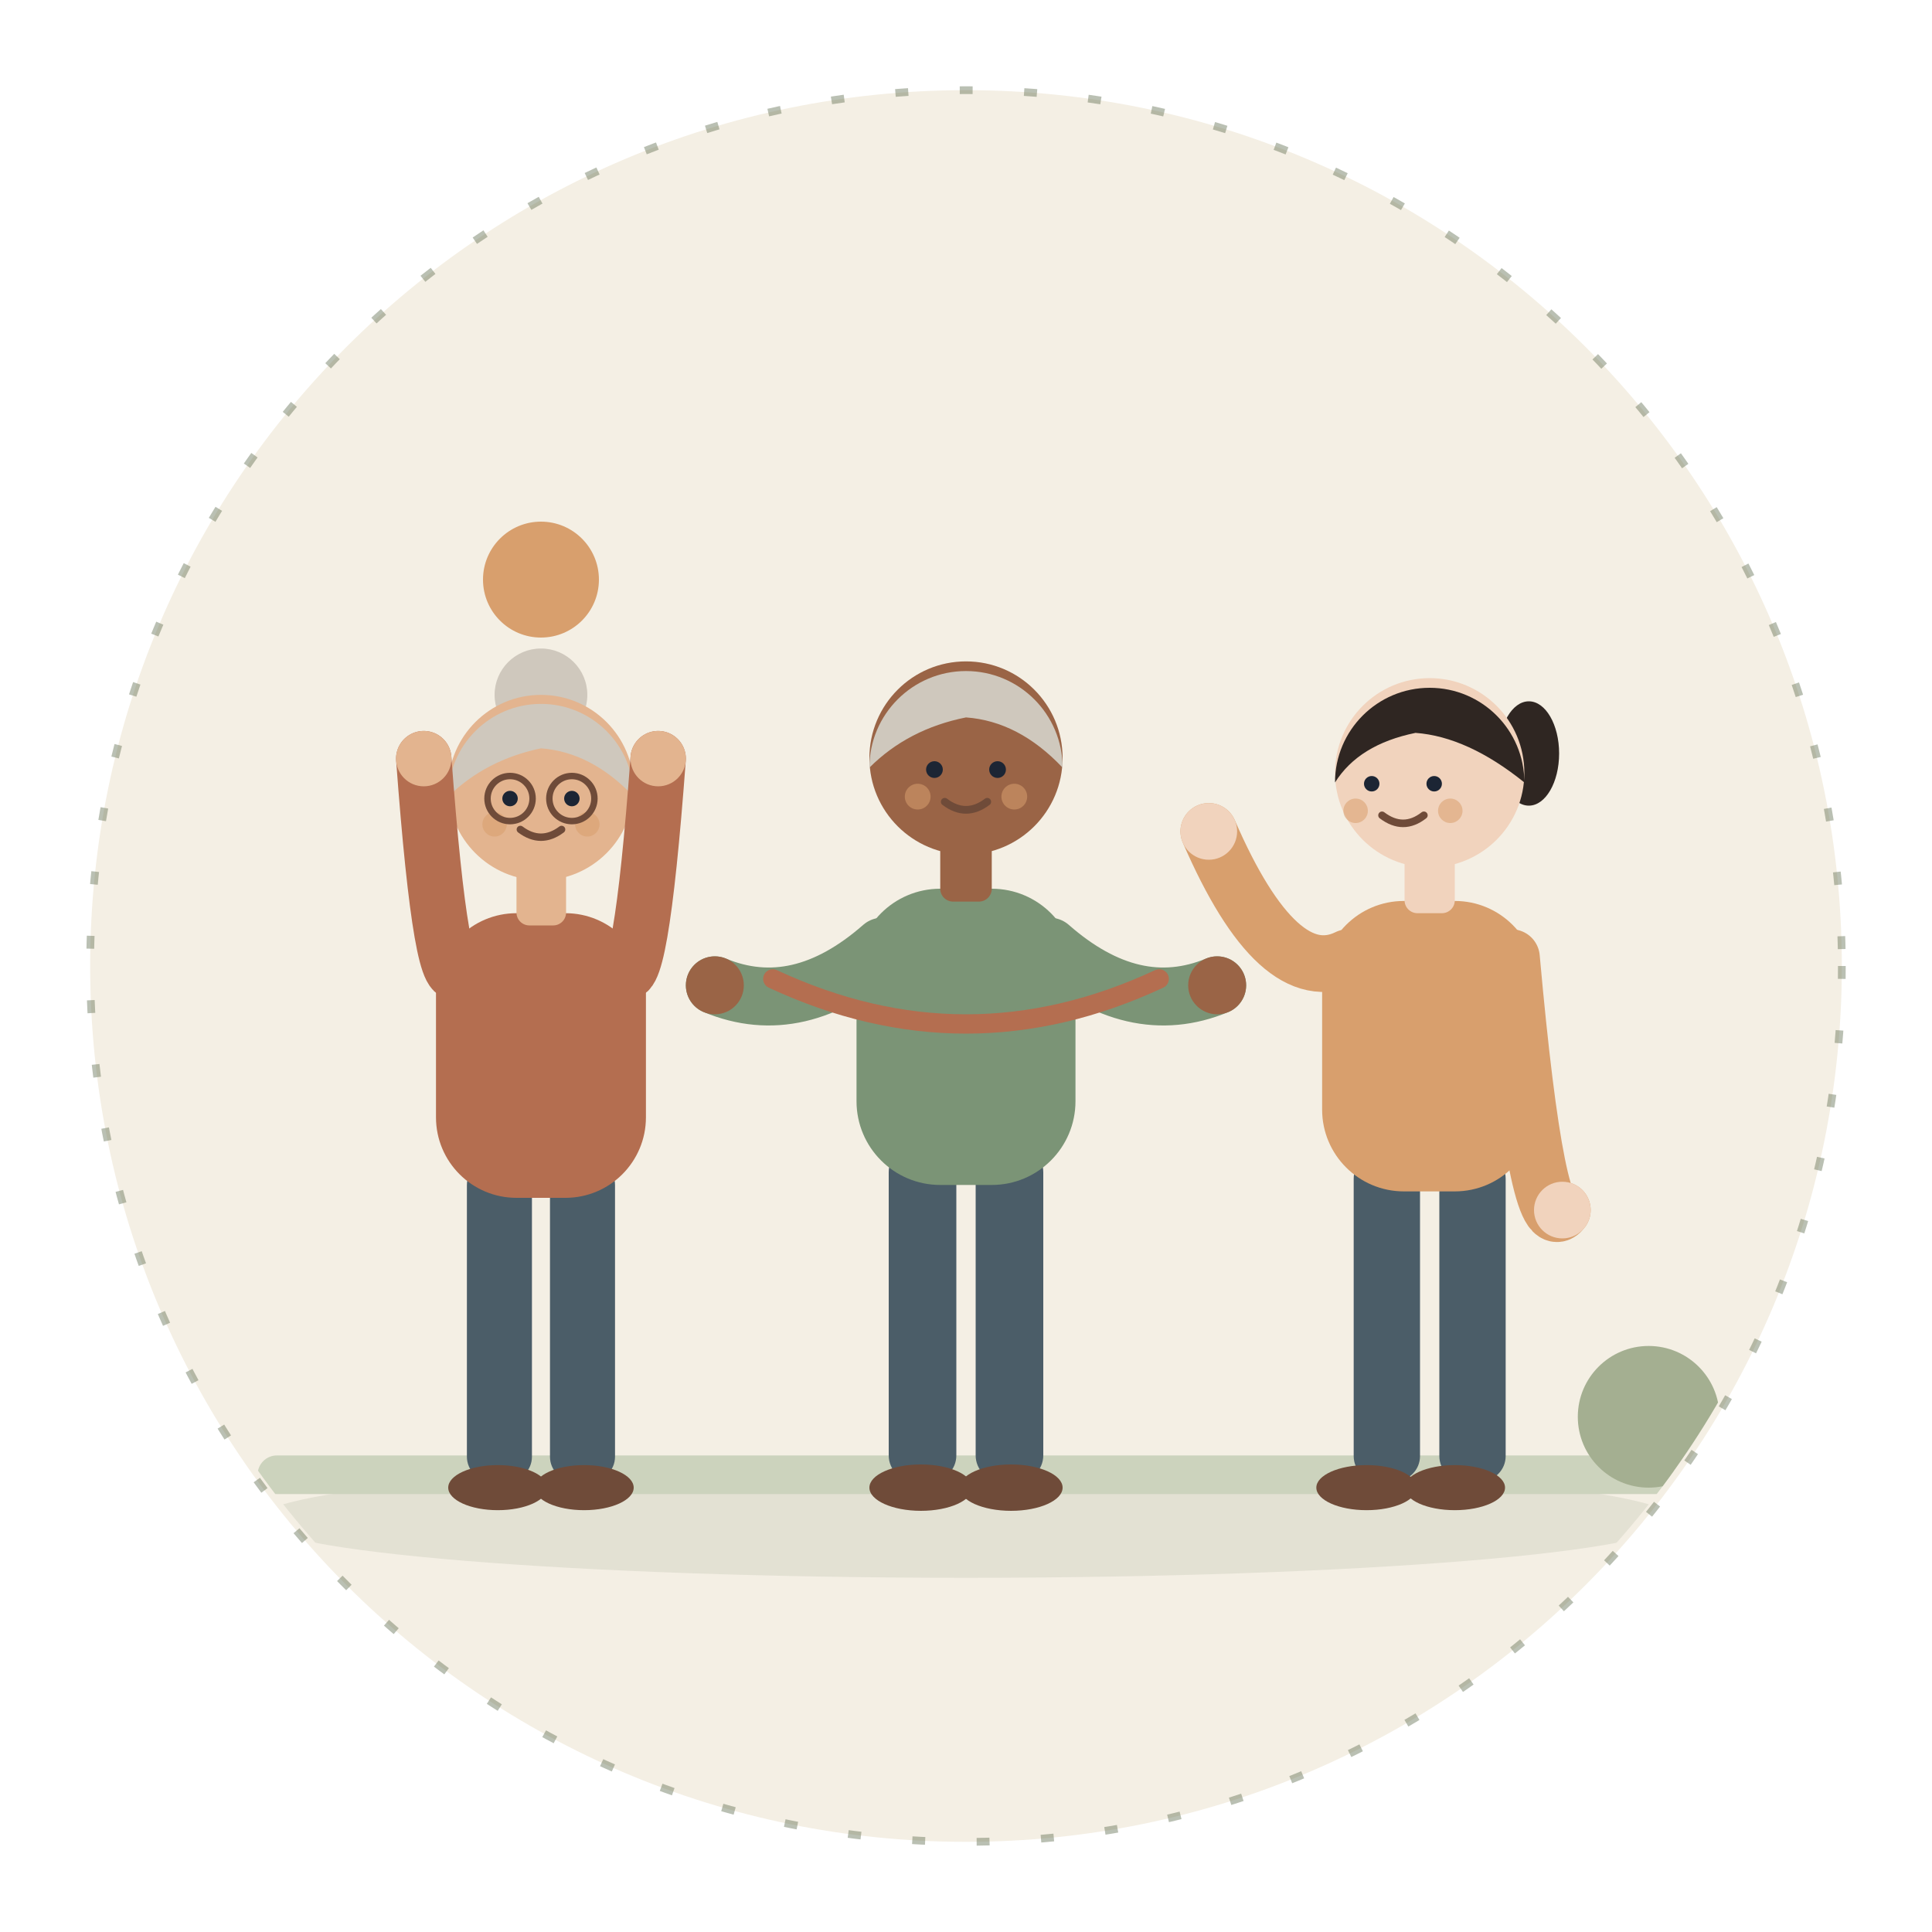
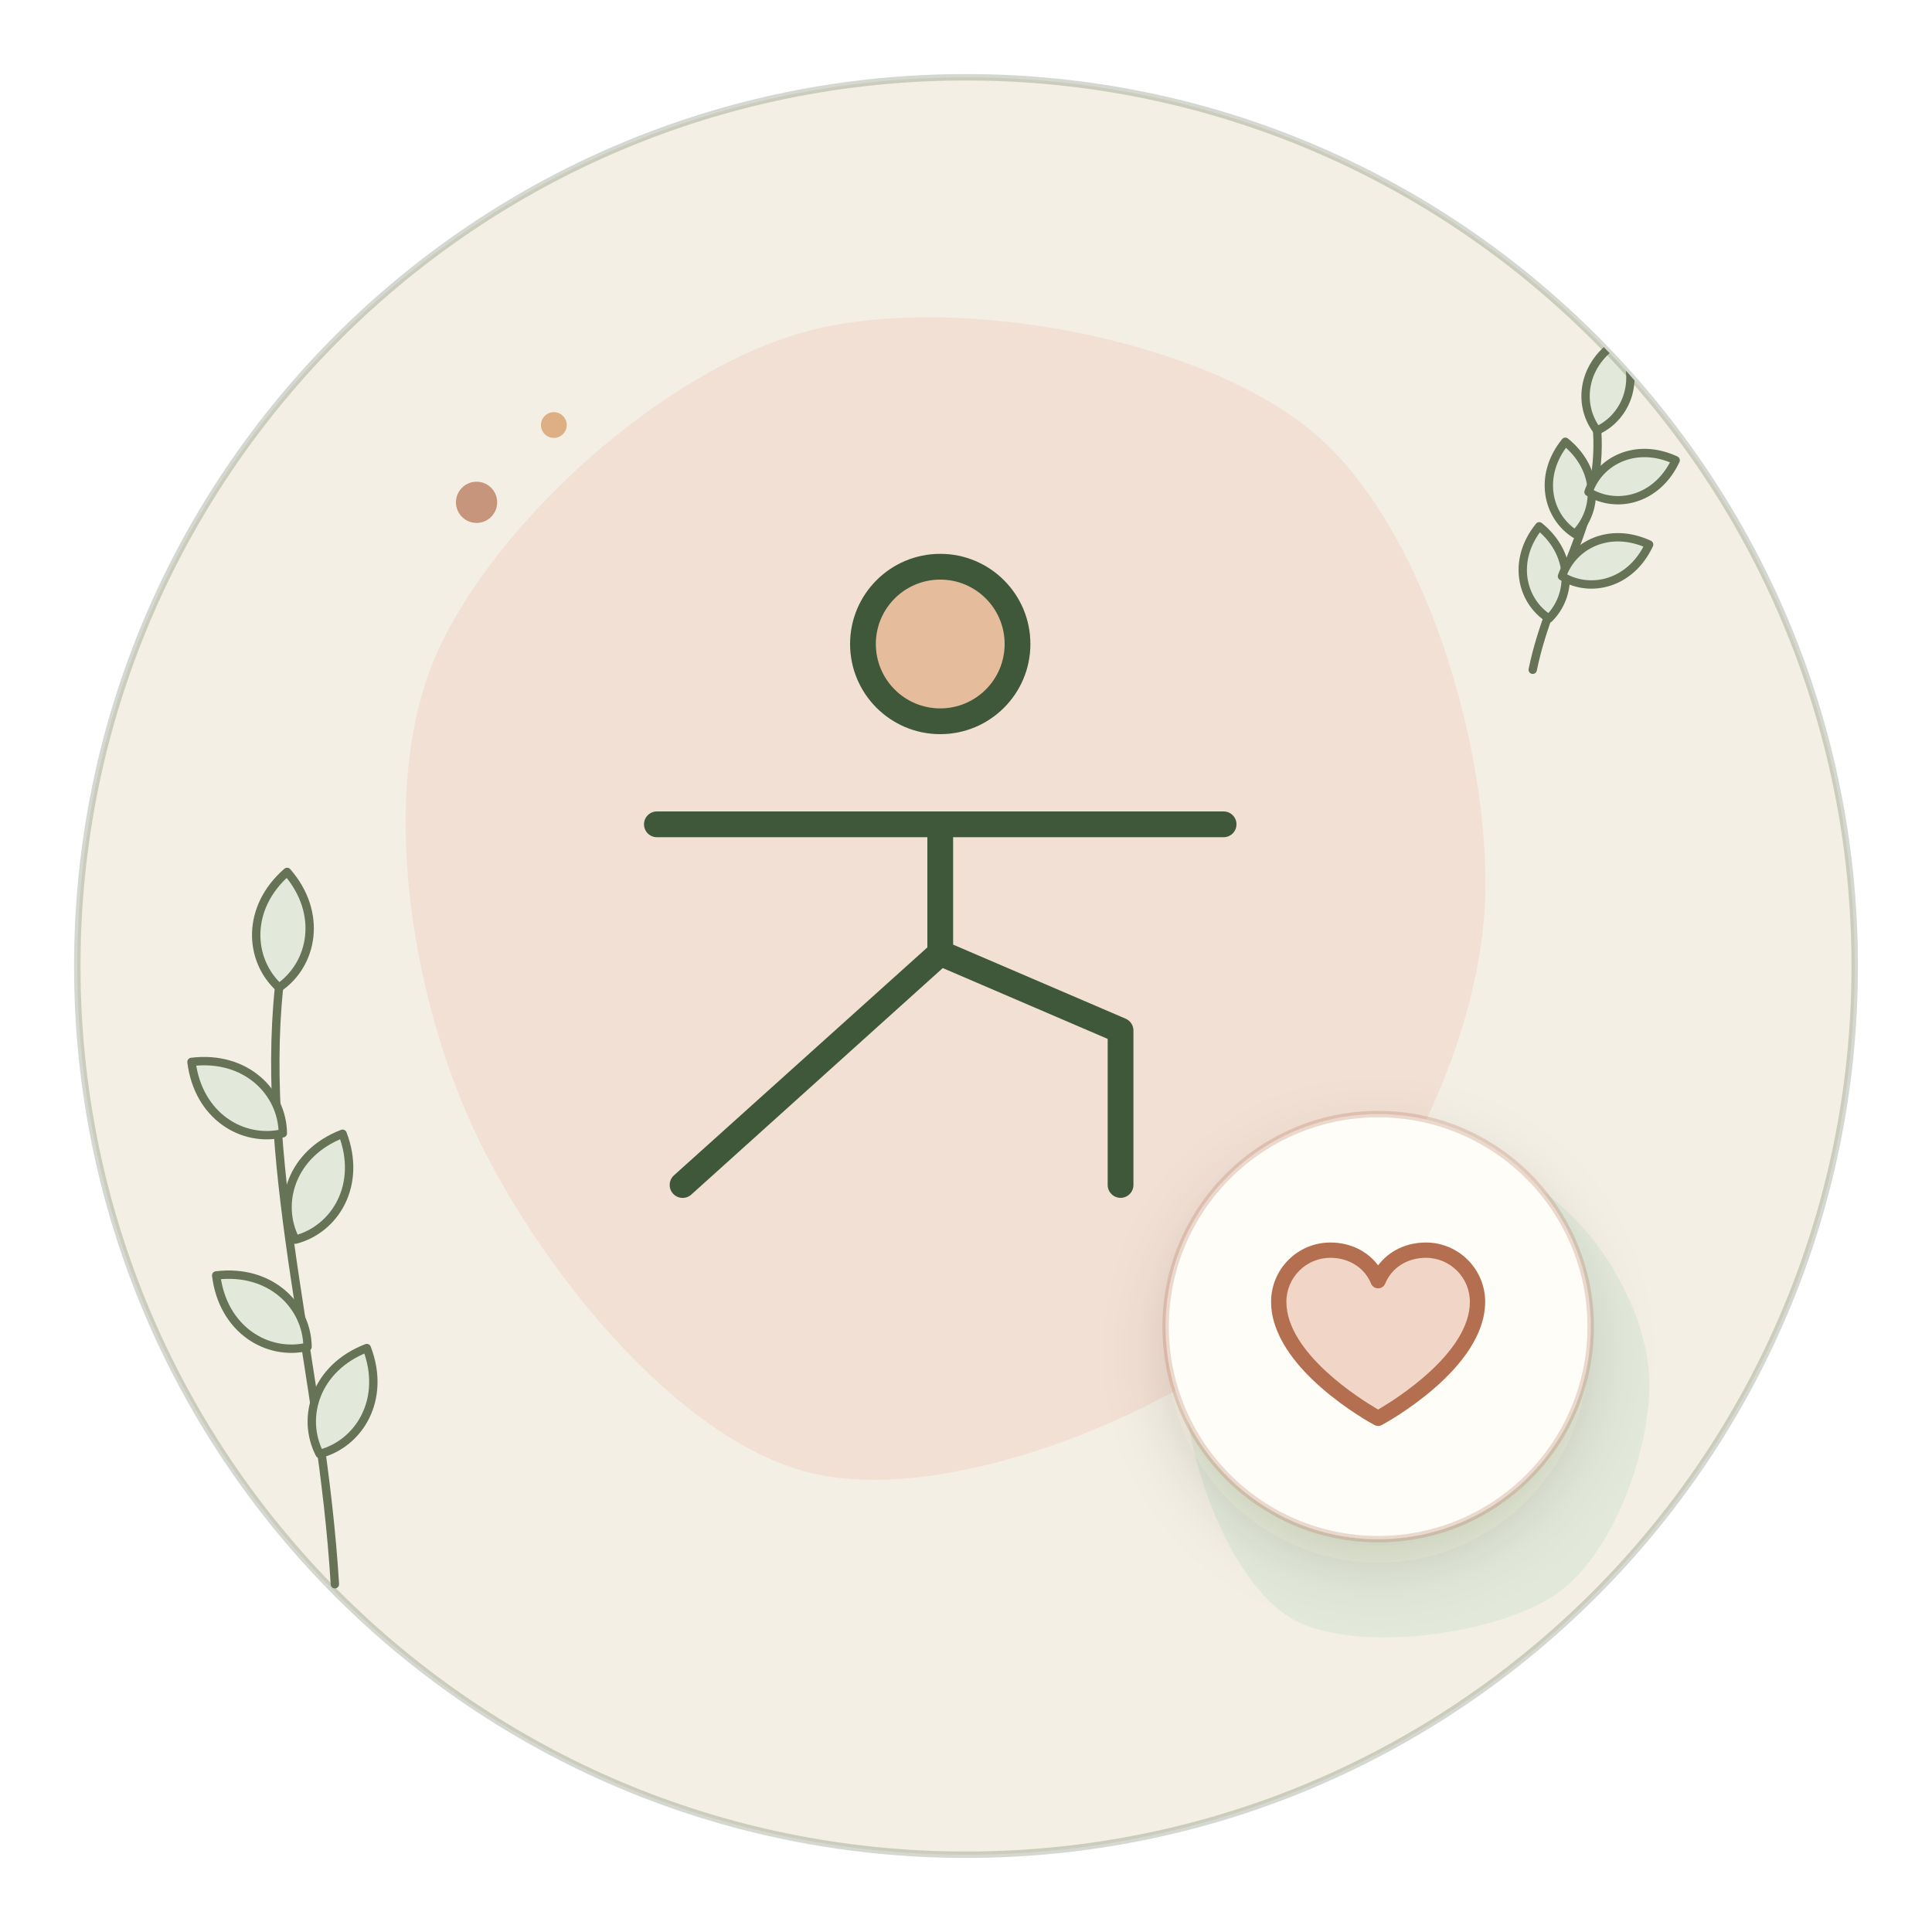
- <svg xmlns="http://www.w3.org/2000/svg" viewBox="0 0 300 300" width="300" height="300" role="img" aria-label="Dos personas mayores hacen ejercicio con pelota y banda elástica, guiadas por la kinesióloga">
-   <circle cx="150" cy="150" r="136" fill="#f4efe4" />
-   <circle cx="150" cy="150" r="136" fill="none" stroke="#677357" stroke-width="1.2" stroke-dasharray="2 8" opacity=".45" />
-   <clipPath id="disco">
-     <circle cx="150" cy="150" r="135" />
-   </clipPath>
+ <svg xmlns="http://www.w3.org/2000/svg" viewBox="0 0 300 300" width="300" height="300" role="img" aria-label="Ilustración de ejercicio en adultos mayores: una persona haciendo ejercicio y un corazón">
+   <defs>
+     <filter id="sombra" x="-40%" y="-40%" width="180%" height="180%">
+       <feDropShadow dx="0" dy="4" stdDeviation="5" flood-color="#2c2a22" flood-opacity=".14" />
+     </filter>
+     <clipPath id="disco">
+       <circle cx="150" cy="150" r="138" />
+     </clipPath>
+   </defs>
+   <circle cx="150" cy="150" r="138" fill="#f4efe4" />
  <g clip-path="url(#disco)">
-     <ellipse cx="150" cy="236" rx="110" ry="9" fill="#677357" opacity=".12" />
-     <rect x="40.0" y="226.0" width="220.0" height="6.0" rx="3.0" fill="#ccd3bd" />
-     <circle cx="84.0" cy="107.9" r="7.2" fill="#cfc8bd" opacity="1.0" />
-     <rect x="72.5" y="180.2" width="10.1" height="49.8" rx="3.8" fill="#4b5d68" />
-     <rect x="85.4" y="180.2" width="10.1" height="49.8" rx="3.8" fill="#4b5d68" />
-     <ellipse cx="77.3" cy="231.0" rx="7.7" ry="3.5" fill="#6f4b39" />
-     <ellipse cx="90.7" cy="231.0" rx="7.7" ry="3.5" fill="#6f4b39" />
-     <rect x="67.7" y="141.8" width="32.6" height="44.2" rx="12.5" fill="#b46e50" />
-     <rect x="80.2" y="134.1" width="7.7" height="9.6" rx="2.0" fill="#e3b48f" />
-     <circle cx="84.0" cy="122.3" r="14.4" fill="#e3b48f" opacity="1.0" />
-     <path d="M69.6 123.7 A14.4 14.4 0 0 1 98.4 123.7 Q91.9 116.8 84.0 116.2 Q75.4 118.0 69.6 123.7 Z" fill="#cfc8bd" />
-     <circle cx="79.2" cy="124.0" r="1.2" fill="#1c2534" opacity="1.0" />
-     <circle cx="88.8" cy="124.0" r="1.2" fill="#1c2534" opacity="1.0" />
-     <path d="M80.8 128.8 Q84.0 131.2 87.2 128.8" stroke="#6f4b39" stroke-width="1.152" fill="none" stroke-linecap="round" stroke-linejoin="round" />
-     <circle cx="76.8" cy="128.0" r="1.9" fill="#d89f6d" opacity="0.55" />
-     <circle cx="91.2" cy="128.0" r="1.9" fill="#d89f6d" opacity="0.55" />
-     <circle cx="79.2" cy="124.0" r="3.5" fill="none" stroke="#6f4b39" stroke-width="1.0" />
-     <circle cx="88.8" cy="124.0" r="3.5" fill="none" stroke="#6f4b39" stroke-width="1.0" />
-     <path d="M71.5 150.4 Q68.6 155.6 65.8 117.8" stroke="#b46e50" stroke-width="8.6" fill="none" stroke-linecap="round" />
-     <circle cx="65.8" cy="117.8" r="4.3" fill="#e3b48f" opacity="1.0" />
-     <path d="M96.5 150.4 Q99.4 155.6 102.2 117.8" stroke="#b46e50" stroke-width="8.6" fill="none" stroke-linecap="round" />
-     <circle cx="102.2" cy="117.8" r="4.3" fill="#e3b48f" opacity="1.0" />
-     <circle cx="84.0" cy="90.0" r="9.0" fill="#d89f6d" opacity="1.0" />
-     <rect x="138.0" y="178.0" width="10.5" height="52.0" rx="4.0" fill="#4b5d68" />
-     <rect x="151.5" y="178.0" width="10.5" height="52.0" rx="4.0" fill="#4b5d68" />
-     <ellipse cx="143.0" cy="231.0" rx="8.0" ry="3.6" fill="#6f4b39" />
-     <ellipse cx="157.0" cy="231.0" rx="8.0" ry="3.6" fill="#6f4b39" />
-     <rect x="133.0" y="138.0" width="34.0" height="46.0" rx="13.0" fill="#7b9476" />
-     <rect x="146.0" y="130.0" width="8.0" height="10.0" rx="2.0" fill="#9a6446" />
-     <circle cx="150.0" cy="117.7" r="15.0" fill="#9a6446" opacity="1.0" />
-     <path d="M135.0 119.2 A15.0 15.0 0 0 1 165.0 119.2 Q158.2 112.0 150.0 111.4 Q141.0 113.2 135.0 119.2 Z" fill="#cfc8bd" />
-     <circle cx="145.1" cy="119.5" r="1.3" fill="#1c2534" opacity="1.0" />
-     <circle cx="154.9" cy="119.5" r="1.3" fill="#1c2534" opacity="1.0" />
-     <path d="M146.7 124.5 Q150.0 127.0 153.3 124.5" stroke="#6f4b39" stroke-width="1.2" fill="none" stroke-linecap="round" stroke-linejoin="round" />
-     <circle cx="142.5" cy="123.7" r="2.0" fill="#d89f6d" opacity="0.55" />
-     <circle cx="157.5" cy="123.7" r="2.0" fill="#d89f6d" opacity="0.55" />
-     <path d="M137.0 147.0 Q124.0 158.4 111.0 153.0" stroke="#7b9476" stroke-width="9.0" fill="none" stroke-linecap="round" />
-     <circle cx="111.0" cy="153.0" r="4.5" fill="#9a6446" opacity="1.0" />
-     <path d="M163.0 147.0 Q176.0 158.4 189.0 153.0" stroke="#7b9476" stroke-width="9.0" fill="none" stroke-linecap="round" />
-     <circle cx="189.0" cy="153.0" r="4.5" fill="#9a6446" opacity="1.0" />
-     <path d="M120 152 Q150 166 180 152" stroke="#b46e50" stroke-width="3" fill="none" stroke-linecap="round" stroke-linejoin="round" />
-     <ellipse cx="237.4" cy="117.0" rx="4.7" ry="8.1" fill="#2f2622" />
-     <rect x="210.2" y="179.1" width="10.3" height="50.9" rx="3.9" fill="#4b5d68" />
-     <rect x="223.5" y="179.1" width="10.3" height="50.9" rx="3.9" fill="#4b5d68" />
-     <ellipse cx="212.2" cy="231.0" rx="7.8" ry="3.5" fill="#6f4b39" />
-     <ellipse cx="225.9" cy="231.0" rx="7.8" ry="3.5" fill="#6f4b39" />
-     <rect x="205.3" y="139.9" width="33.3" height="45.1" rx="12.7" fill="#d89f6d" />
-     <rect x="218.1" y="132.0" width="7.8" height="9.8" rx="2.0" fill="#f1d3bd" />
-     <circle cx="222.0" cy="120.0" r="14.7" fill="#f1d3bd" opacity="1.0" />
-     <path d="M207.3 121.5 A14.7 14.7 0 0 1 236.7 121.5 Q227.9 114.4 219.8 113.8 Q211.0 115.6 207.3 121.5 Z" fill="#2f2622" />
-     <circle cx="213.0" cy="121.7" r="1.2" fill="#1c2534" opacity="1.0" />
-     <circle cx="222.7" cy="121.7" r="1.2" fill="#1c2534" opacity="1.0" />
-     <path d="M214.6 126.6 Q217.9 129.1 221.1 126.6" stroke="#6f4b39" stroke-width="1.176" fill="none" stroke-linecap="round" stroke-linejoin="round" />
-     <circle cx="210.5" cy="125.9" r="1.9" fill="#d89f6d" opacity="0.55" />
-     <circle cx="225.2" cy="125.9" r="1.9" fill="#d89f6d" opacity="0.55" />
-     <path d="M209.3 148.7 Q198.5 154.0 187.7 129.1" stroke="#d89f6d" stroke-width="8.8" fill="none" stroke-linecap="round" />
-     <circle cx="187.7" cy="129.1" r="4.4" fill="#f1d3bd" opacity="1.0" />
-     <path d="M234.7 148.7 Q238.7 193.2 242.6 187.9" stroke="#d89f6d" stroke-width="8.8" fill="none" stroke-linecap="round" />
-     <circle cx="242.6" cy="187.9" r="4.4" fill="#f1d3bd" opacity="1.0" />
-     <circle cx="256.0" cy="220.0" r="11.0" fill="#a4af91" opacity="1.0" />
+     <path d="M230.6 140.0 C229.6 163.0 215.6 190.6 198.2 205.4 C180.7 220.2 146.6 233.8 125.8 228.7 C104.9 223.6 83.1 196.1 73.4 175.0 C63.7 153.9 58.8 122.8 67.5 102.2 C76.3 81.6 103.0 57.2 125.8 51.3 C148.5 45.5 186.6 52.5 204.0 67.2 C221.5 82.0 231.5 117.0 230.6 140.0 Z" fill="#f3e0d4" />
+     <path d="M256.1 214.0 C256.5 224.5 250.7 241.5 241.4 247.7 C232.2 253.9 210.1 256.9 200.5 251.3 C190.9 245.6 183.9 226.3 183.9 214.0 C184.0 201.7 191.6 182.1 200.7 177.2 C209.9 172.3 229.8 178.5 239.0 184.6 C248.2 190.7 255.7 203.5 256.1 214.0 Z" fill="#e3e9da" />
+     <g transform="translate(52 246) rotate(-14) scale(1.0 1.0)" fill="none" stroke="#677357" stroke-width="1.30" stroke-linecap="round" stroke-linejoin="round">
+       <path d="M0 0 C6 -32.2 4 -64.4 14 -92.0" />
+       <path d="M0 0 C5 -4 6 -12 0 -18 C-6 -12 -5 -4 0 0 Z" transform="translate(2.6 -20.2) rotate(38)" fill="#e3e9da" />
+       <path d="M0 0 C5 -4 6 -12 0 -18 C-6 -12 -5 -4 0 0 Z" transform="translate(4.8 -36.8) rotate(-38)" fill="#e3e9da" />
+       <path d="M0 0 C5 -4 6 -12 0 -18 C-6 -12 -5 -4 0 0 Z" transform="translate(7.0 -53.4) rotate(38)" fill="#e3e9da" />
+       <path d="M0 0 C5 -4 6 -12 0 -18 C-6 -12 -5 -4 0 0 Z" transform="translate(9.1 -69.9) rotate(-38)" fill="#e3e9da" />
+       <path d="M0 0 C5 -4 6 -12 0 -18 C-6 -12 -5 -4 0 0 Z" transform="translate(14 -92.0) rotate(18)" fill="#e3e9da" />
+     </g>
+     <g transform="translate(238 104) rotate(32) scale(-0.8 0.8)" fill="none" stroke="#677357" stroke-width="1.62" stroke-linecap="round" stroke-linejoin="round">
+       <path d="M0 0 C6 -16.1 4 -32.2 14 -46.0" />
+       <path d="M0 0 C5 -4 6 -12 0 -18 C-6 -12 -5 -4 0 0 Z" transform="translate(2.6 -10.1) rotate(38)" fill="#e3e9da" />
+       <path d="M0 0 C5 -4 6 -12 0 -18 C-6 -12 -5 -4 0 0 Z" transform="translate(4.8 -18.4) rotate(-38)" fill="#e3e9da" />
+       <path d="M0 0 C5 -4 6 -12 0 -18 C-6 -12 -5 -4 0 0 Z" transform="translate(7.0 -26.7) rotate(38)" fill="#e3e9da" />
+       <path d="M0 0 C5 -4 6 -12 0 -18 C-6 -12 -5 -4 0 0 Z" transform="translate(9.1 -35.0) rotate(-38)" fill="#e3e9da" />
+       <path d="M0 0 C5 -4 6 -12 0 -18 C-6 -12 -5 -4 0 0 Z" transform="translate(14 -46.0) rotate(18)" fill="#e3e9da" />
+     </g>
+     <g transform="translate(82.0 76.0) scale(0.5)">
+       <path d="M152,48a24,24,0,1,1-24-24A24,24,0,0,1,152,48Z" fill="#d89f6d" opacity="0.55" />
+       <g fill="#3f5839">
+         <path d="M128,76a28,28,0,1,0-28-28A28,28,0,0,0,128,76Zm0-48a20,20,0,1,1-20,20A20,20,0,0,1,128,28Zm92,76a4,4,0,0,1-4,4H132v33.36l53.58,23A4,4,0,0,1,188,168v48a4,4,0,0,1-8,0V170.64l-51.22-22L50.68,219A4,4,0,1,1,45.32,213L124,142.22V108H40a4,4,0,0,1,0-8H216A4,4,0,0,1,220,104Z" />
+       </g>
+     </g>
+     <circle cx="214" cy="206" r="33" fill="#fffdf8" filter="url(#sombra)" />
+     <circle cx="214" cy="206" r="33" fill="none" stroke="#b46e50" stroke-opacity=".25" stroke-width="1" />
+     <g transform="translate(195.0 187.0) scale(0.1484)">
+       <path d="M232,102c0,66-104,122-104,122S24,168,24,102A54,54,0,0,1,78,48c22.59,0,41.94,12.31,50,32,8.06-19.69,27.41-32,50-32A54,54,0,0,1,232,102Z" fill="#f1d6c7" opacity="1" />
+       <g fill="#b46e50">
+         <path d="M178,40c-20.65,0-38.73,8.88-50,23.89C116.73,48.88,98.65,40,78,40a62.07,62.07,0,0,0-62,62c0,70,103.79,126.66,108.21,129a8,8,0,0,0,7.58,0C136.21,228.66,240,172,240,102A62.07,62.07,0,0,0,178,40ZM128,214.8C109.74,204.16,32,155.69,32,102A46.06,46.06,0,0,1,78,56c19.45,0,35.78,10.36,42.6,27a8,8,0,0,0,14.8,0c6.82-16.67,23.15-27,42.6-27a46.06,46.06,0,0,1,46,46C224,155.61,146.24,204.15,128,214.8Z" />
+       </g>
+     </g>
+     <circle cx="74" cy="78" r="3.2" fill="#b46e50" opacity=".7" />
+     <circle cx="86" cy="66" r="2" fill="#d89f6d" opacity=".8" />
  </g>
+   <circle cx="150" cy="150" r="138" fill="none" stroke="#677357" stroke-opacity=".28" stroke-width="1" />
</svg>
